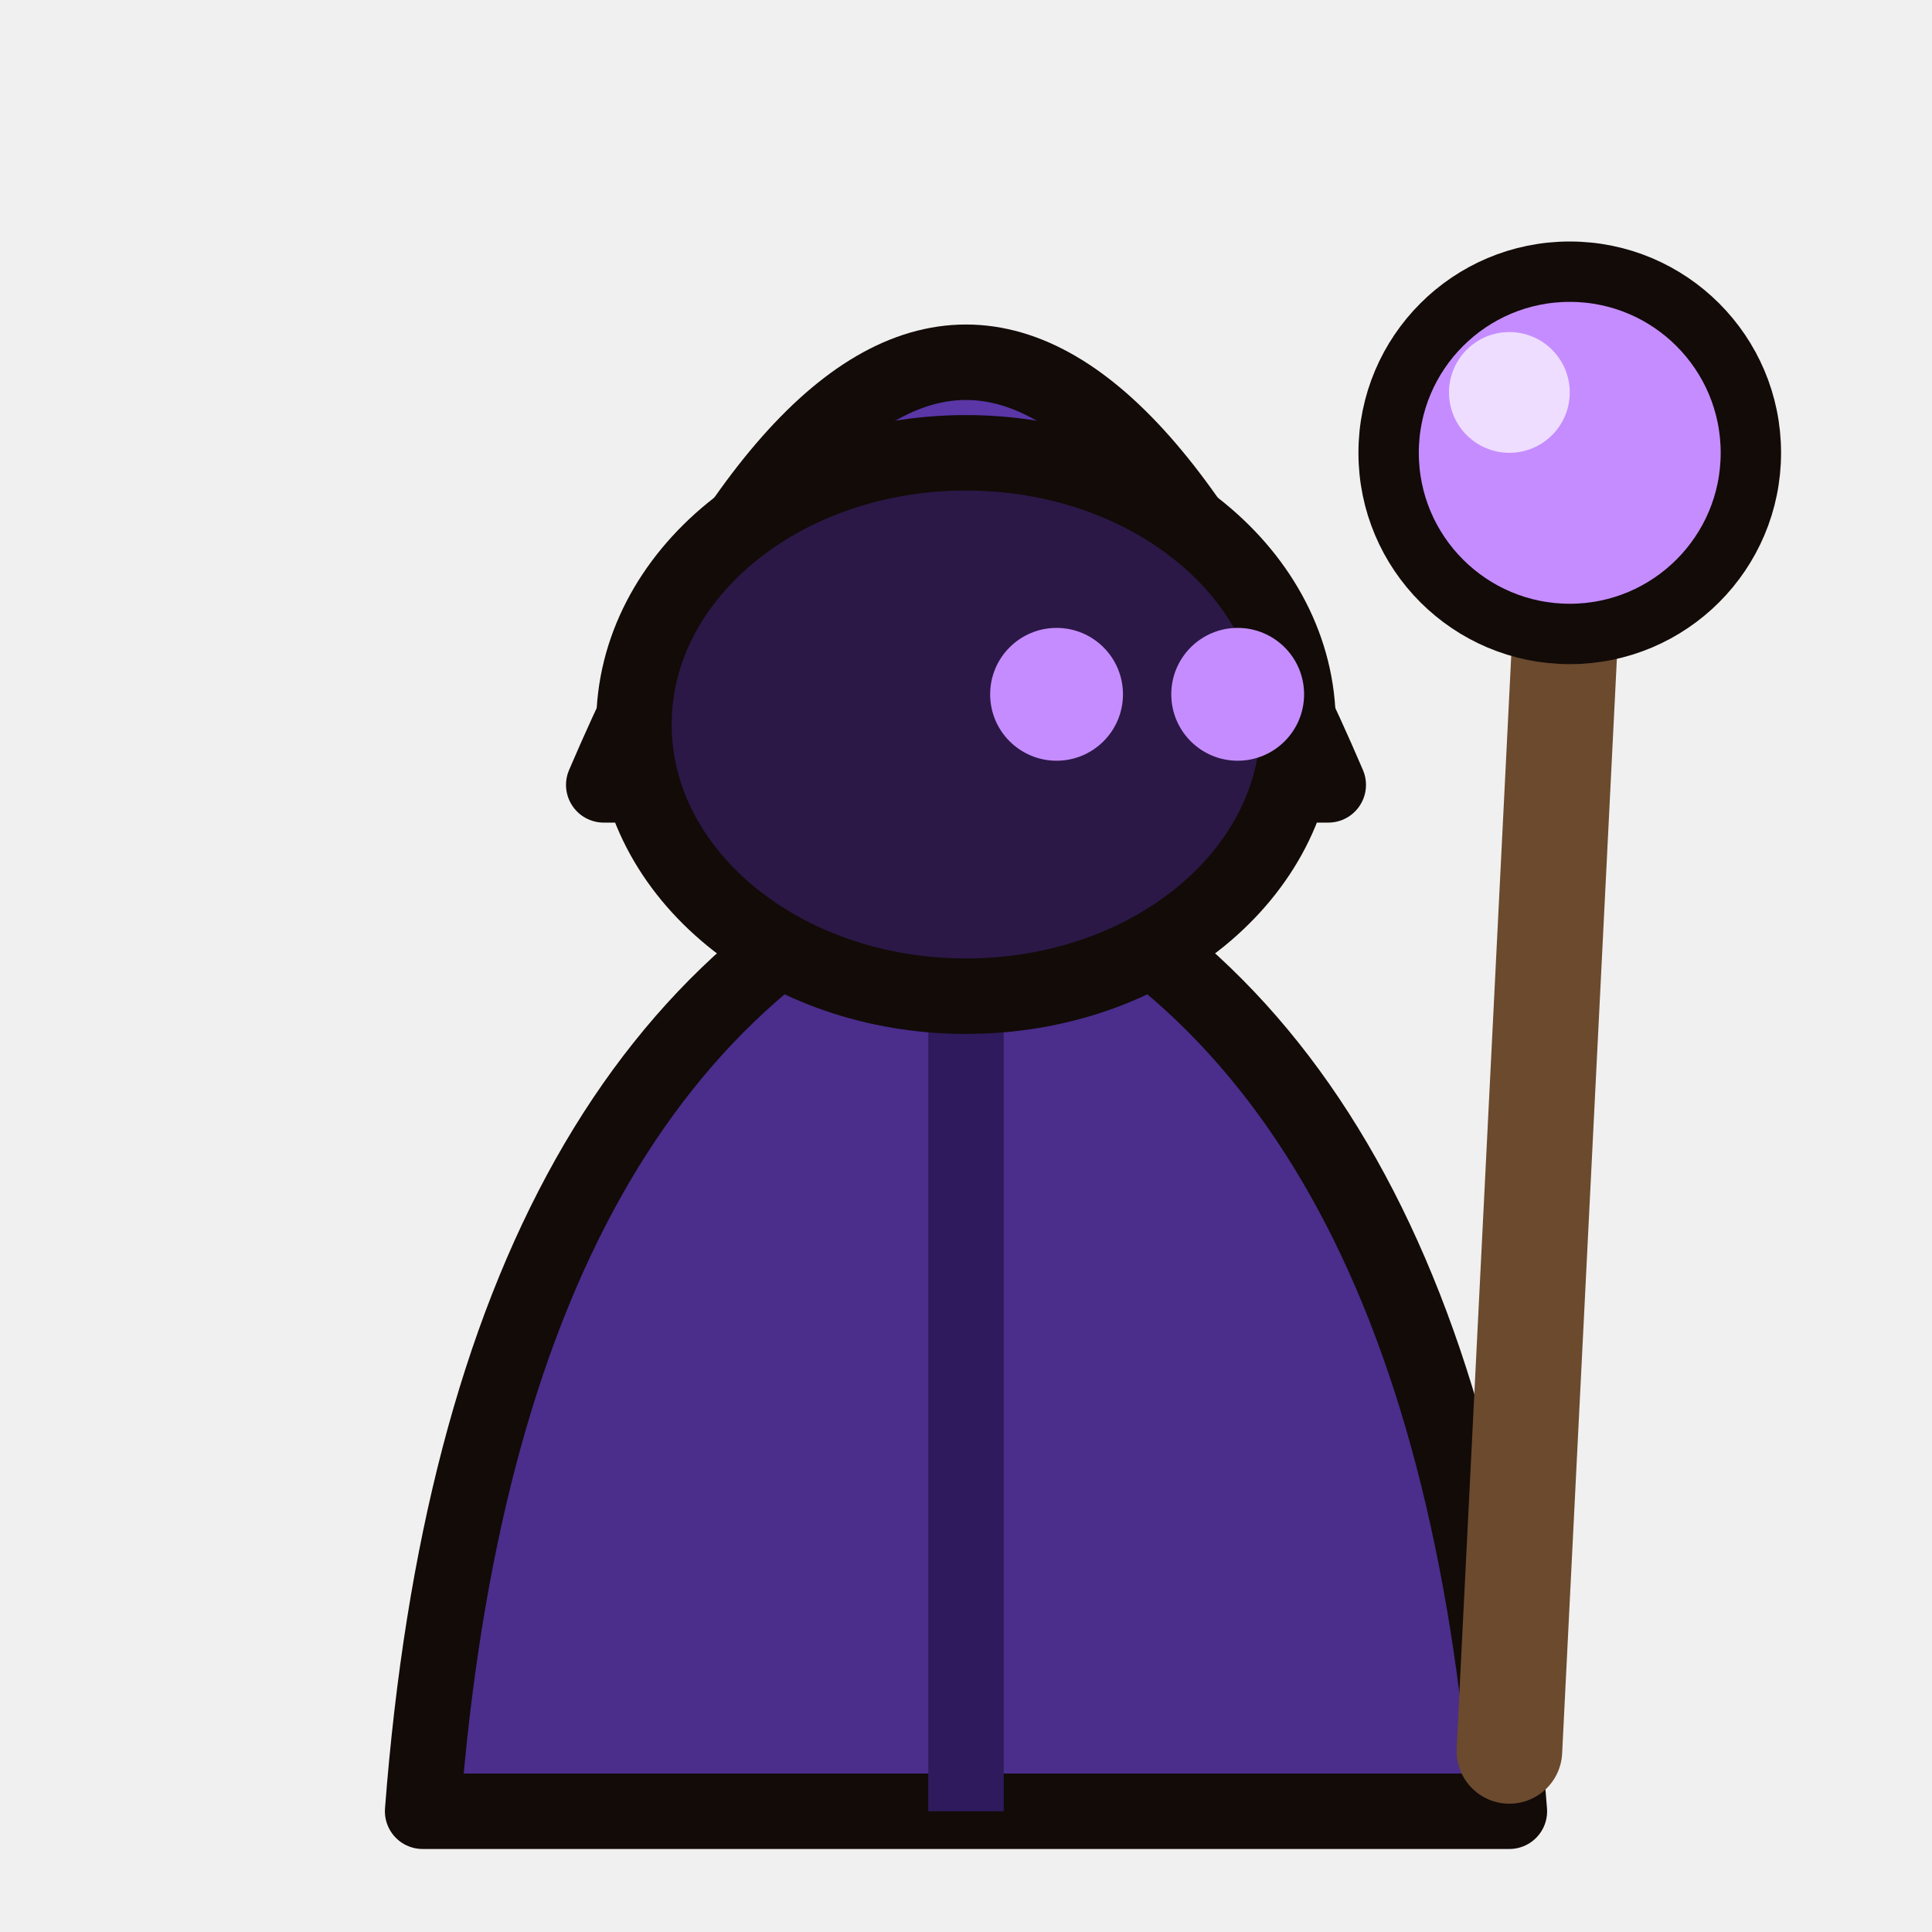
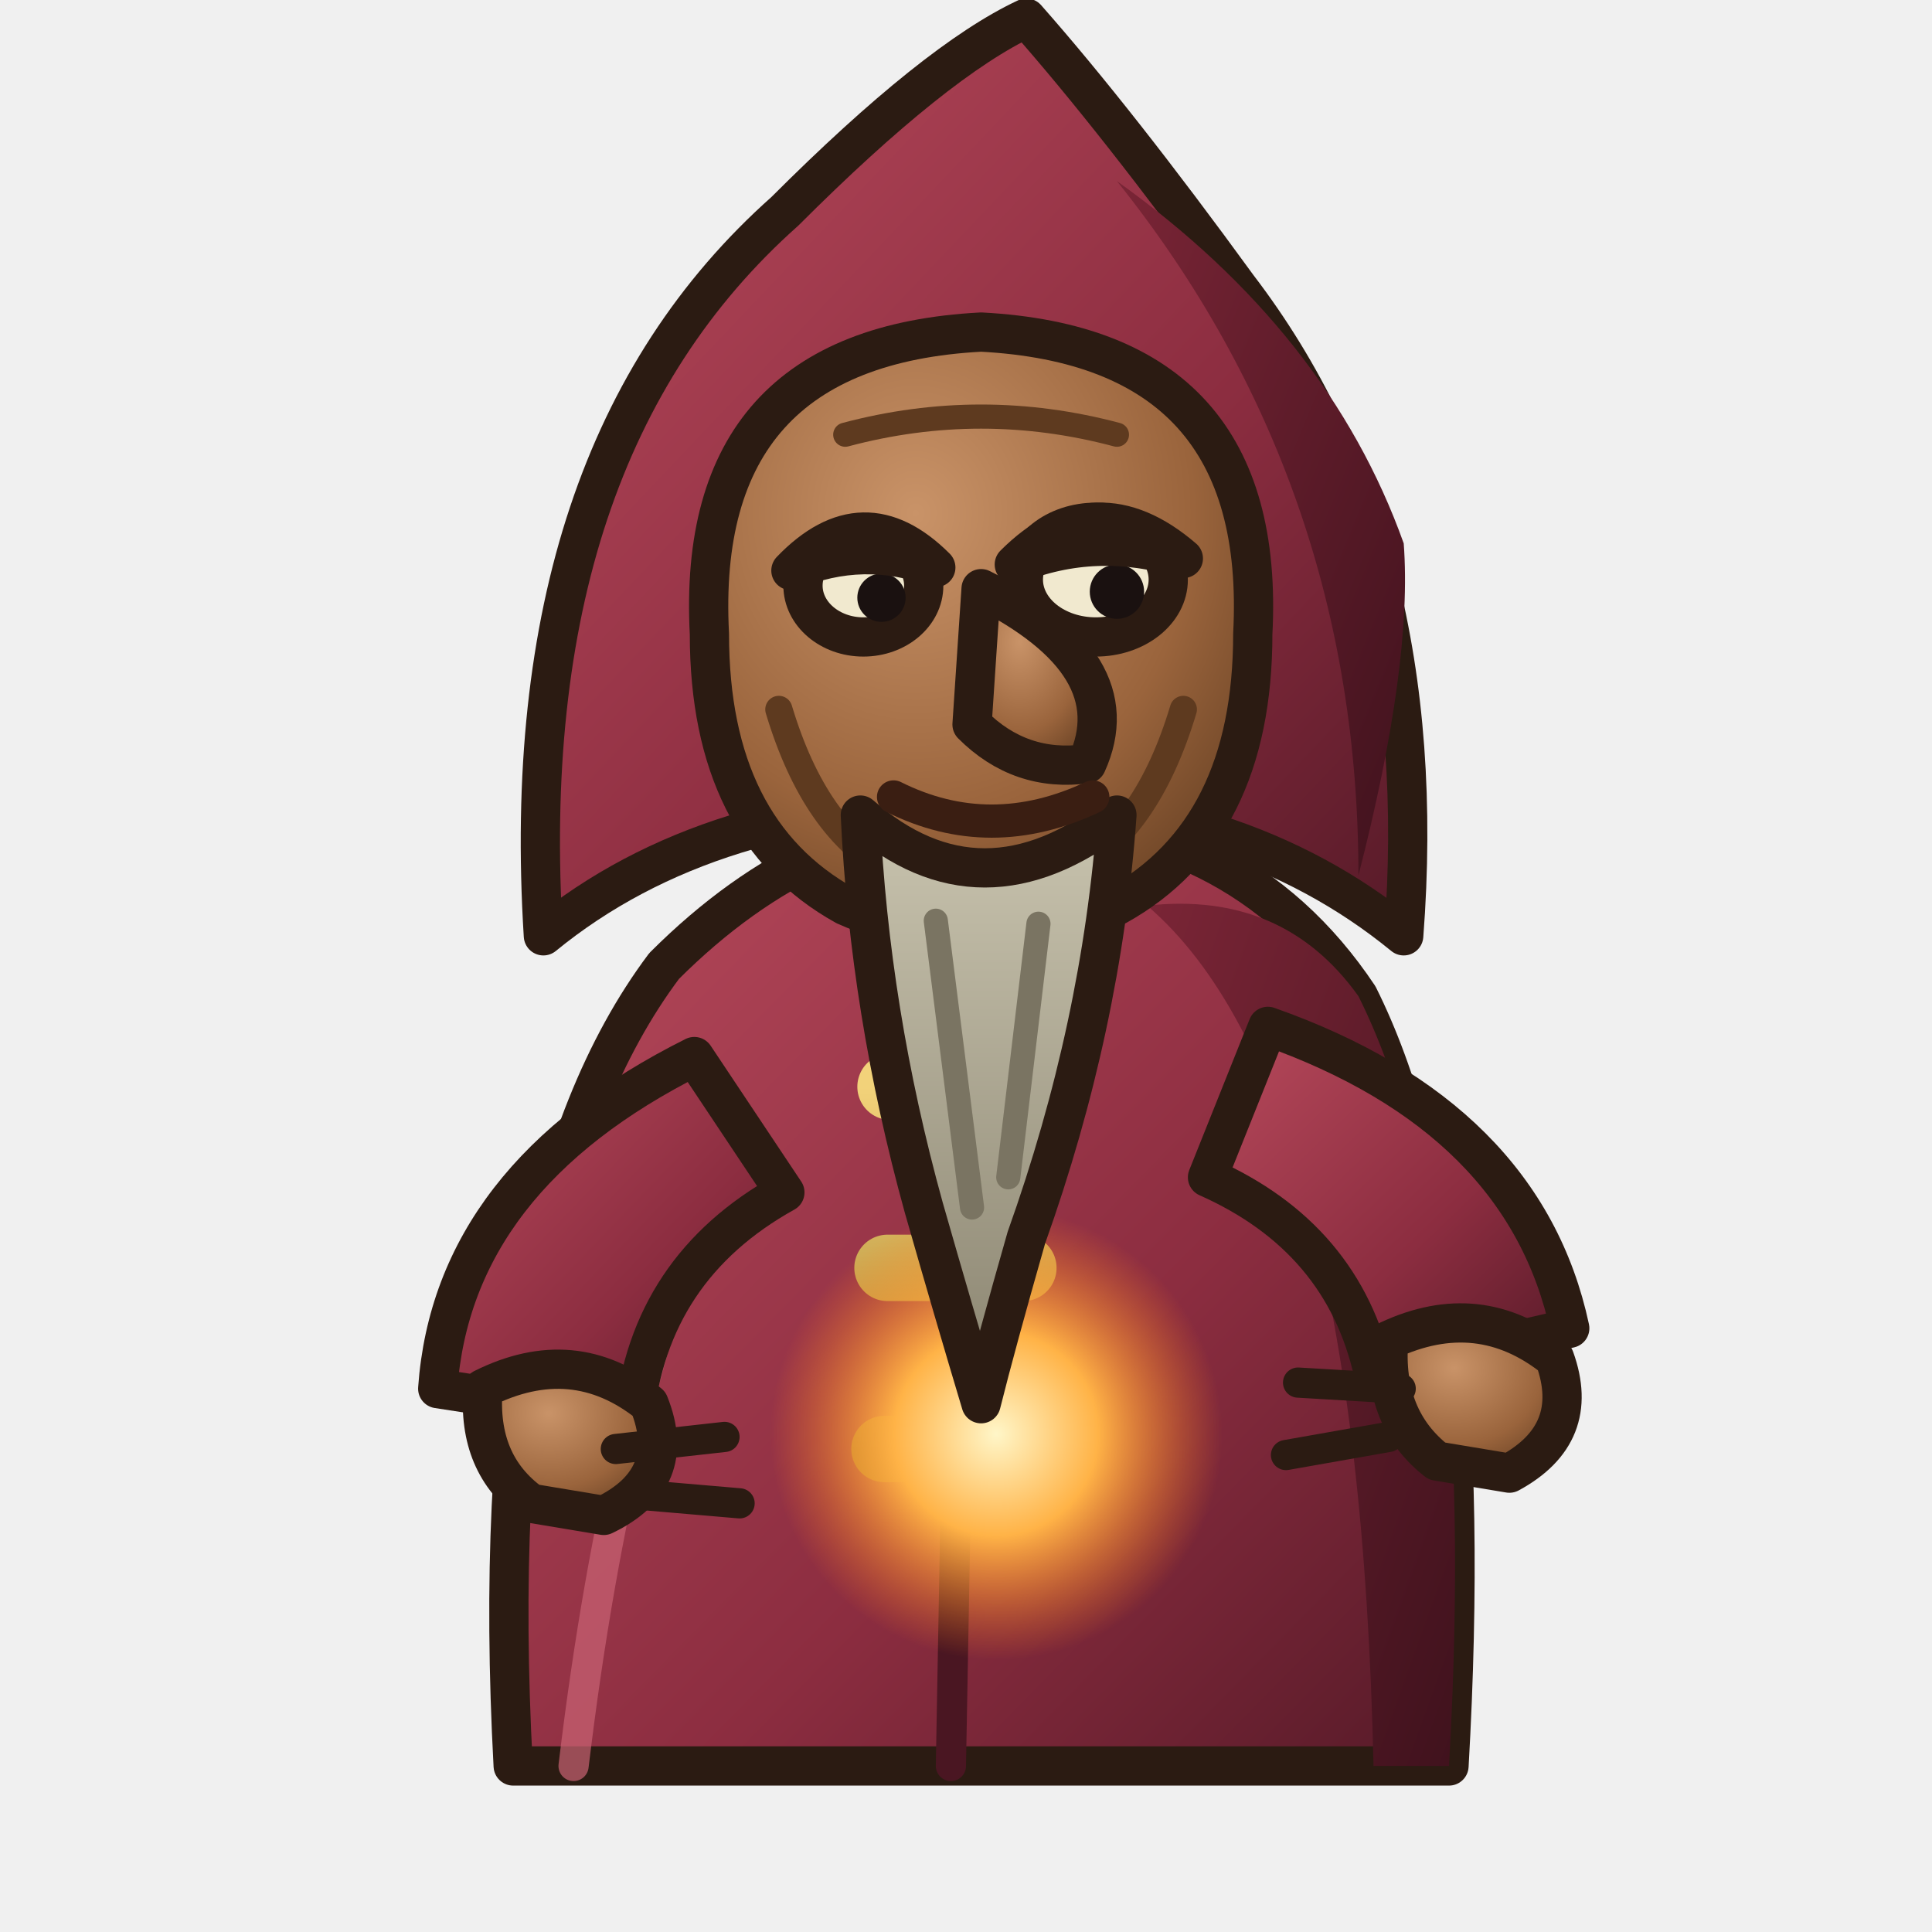
<svg xmlns="http://www.w3.org/2000/svg" viewBox="0 0 64 64">
-   <path d="M14 60 Q16 34 32 28 Q48 34 50 60 Z" fill="#4b2d8c" stroke="#120b08" stroke-width="2.5" stroke-linejoin="round" stroke-linecap="round" />
-   <path d="M32 30 L32 60" stroke="#2e1a5c" stroke-width="2.5" />
-   <path d="M20 26 Q32 -2 44 26 Z" fill="#5a36a6" stroke="#120b08" stroke-width="2.5" stroke-linejoin="round" stroke-linecap="round" />
-   <ellipse cx="32" cy="24" rx="11" ry="9" fill="#2b1846" stroke="#120b08" stroke-width="2.5" stroke-linejoin="round" stroke-linecap="round" />
-   <circle cx="35" cy="23" r="2.2" fill="#c58cff" />
-   <circle cx="41" cy="23" r="2.2" fill="#c58cff" />
-   <path d="M50 58 L52 18" stroke="#6b4a2e" stroke-width="3.5" stroke-linecap="round" />
-   <circle cx="52" cy="15" r="6" fill="#c58cff" stroke="#120b08" stroke-width="2" />
-   <circle cx="50" cy="13" r="2" fill="#fff" opacity=".7" />
+   <defs>
+     <linearGradient id="robe" x1="0" y1="0" x2="1" y2="1">
+       <stop offset="0" stop-color="#b84a5c" />
+       <stop offset=".6" stop-color="#8c2d40" />
+       <stop offset="1" stop-color="#561a28" />
+     </linearGradient>
+     <linearGradient id="robeDark" x1="0" y1="0" x2="1" y2="1">
+       <stop offset="0" stop-color="#7a2536" />
+       <stop offset="1" stop-color="#40121d" />
+     </linearGradient>
+     <radialGradient id="skin" cx=".38" cy=".3" r=".85">
+       <stop offset="0" stop-color="#c99368" />
+       <stop offset=".6" stop-color="#9a643c" />
+       <stop offset="1" stop-color="#5e3a1f" />
+     </radialGradient>
+     <linearGradient id="beard" x1="0" y1="0" x2="0" y2="1">
+       <stop offset="0" stop-color="#c8c3ae" />
+       <stop offset="1" stop-color="#8a8470" />
+     </linearGradient>
+     <radialGradient id="spell" cx=".5" cy=".5" r=".5">
+       <stop offset="0" stop-color="#fff6c8" />
+       <stop offset=".45" stop-color="#ffb347" />
+       <stop offset="1" stop-color="#ff7a1a" stop-opacity="0" />
+     </radialGradient>
+     <linearGradient id="gold" x1="0" y1="0" x2="0" y2="1">
+       <stop offset="0" stop-color="#f2d27a" />
+       <stop offset="1" stop-color="#a8822c" />
+     </linearGradient>
+   </defs>
+   <g stroke="#2b1b12" stroke-width="1.3" stroke-linejoin="round" stroke-linecap="round">
+     <path d="M17 58.5 Q16 40 22 32 Q27 27 33 27 Q41 27 45 33 Q49 41 48 58.5 Z" fill="url(#robe)" />
+     <path d="M38 30 Q45 36 45.5 58.5 L48 58.5 Q49 41 45 33 Q42.5 29.5 38 30 Z" fill="url(#robeDark)" stroke="none" />
+     <path d="M32 31 L31.5 58.5" fill="none" stroke="#4a1622" stroke-width="1" />
+     <path d="M29.5 36 L34 36 M29.4 42 L33.9 42 M29.3 48 L33.8 48" fill="none" stroke="url(#gold)" stroke-width="2.2" />
+     <path d="M19 58.5 Q20.5 46 24 38" fill="none" stroke="#c96374" stroke-width="1" opacity=".7" />
+     <path d="M23 35 Q15 39 14.5 46 L21 47 Q21.5 42 26 39.5 Z" fill="url(#robe)" />
+     <path d="M42 34 Q50.5 37 52 44 L45.5 45.5 Q44.5 41 40 39 Z" fill="url(#robe)" />
+     <circle cx="33" cy="47.5" r="7.5" fill="url(#spell)" stroke="none" />
+     <path d="M16 46 Q19 44.5 21.5 46.5 Q22.5 49 20 50.2 L17.6 49.8 Q15.8 48.5 16 46 Z" fill="url(#skin)" />
+     <path d="M21 49.5 L24.5 49.8 M20.4 48 L24 47.6" fill="none" stroke-width="1" />
+     <path d="M46 44.4 Q49 43 51.5 45 Q52.4 47.5 50 48.8 L47.6 48.4 Q45.8 47 46 44.4 Z" fill="url(#skin)" />
+     <path d="M46 47.6 L42.6 48.2 M46.4 46 L43 45.8" fill="none" stroke-width="1" />
+     <path d="M18 31 Q17 15 26 7 Q31 2 34 0.6 Q37 4 41 9.5 Q47.5 18 46.5 31 Q41 26.5 32.5 26.5 Q23.5 26.5 18 31 Z" fill="url(#robe)" />
+     <path d="M37 6 Q45 16 45 29 Q46.8 22 46.5 18 Q44 11 37 6 Z" fill="url(#robeDark)" stroke="none" />
+     <path d="M23.5 21 Q23 11.5 32.5 11 Q42 11.5 41.5 21 Q41.5 27.5 37 30 Q32.5 32 28 30 Q23.5 27.5 23.5 21 Z" fill="url(#skin)" />
+     <path d="M25.8 23.5 Q27 27.5 29.5 28.8 M39.2 23.5 Q38 27.5 35.5 28.8" fill="none" stroke="#5e3a1f" stroke-width=".9" />
+     <path d="M28 14.4 Q32.5 13.2 37 14.4" fill="none" stroke="#5e3a1f" stroke-width=".8" />
+     <ellipse cx="36.3" cy="19.2" rx="2.4" ry="1.9" fill="#f1e9cf" />
+     <ellipse cx="28.6" cy="19.4" rx="2" ry="1.7" fill="#f1e9cf" />
+     <circle cx="37" cy="19.6" r=".9" fill="#1a1110" stroke="none" />
+     <circle cx="29.2" cy="19.8" r=".8" fill="#1a1110" stroke="none" />
+     <path d="M33.6 18.7 Q36.3 16 39.2 18.5 Q36.3 17.6 33.6 18.7 Z M26.2 18.9 Q28.6 16.4 31 18.8 Q28.6 17.9 26.2 18.9 Z" fill="#7a4a2a" />
+     <path d="M32.5 19.5 Q37.5 22 36 25.3 Q33.8 25.6 32.2 24 Z" fill="url(#skin)" />
+     <path d="M28.5 27 Q32.5 30.5 37 27 Q36.5 34 34 41 Q33 44.5 32.5 46.5 Q31.6 43.5 30.6 40 Q28.8 33.5 28.5 27 Z" fill="url(#beard)" />
+     <path d="M31 30.5 L32.2 40 M34.4 30.6 L33.4 39" fill="none" stroke="#7a7462" stroke-width=".8" />
+     <path d="M29.6 26.4 Q32.8 28 36.2 26.4" fill="none" stroke="#3a1e12" stroke-width="1.1" />
+   </g>
</svg>
